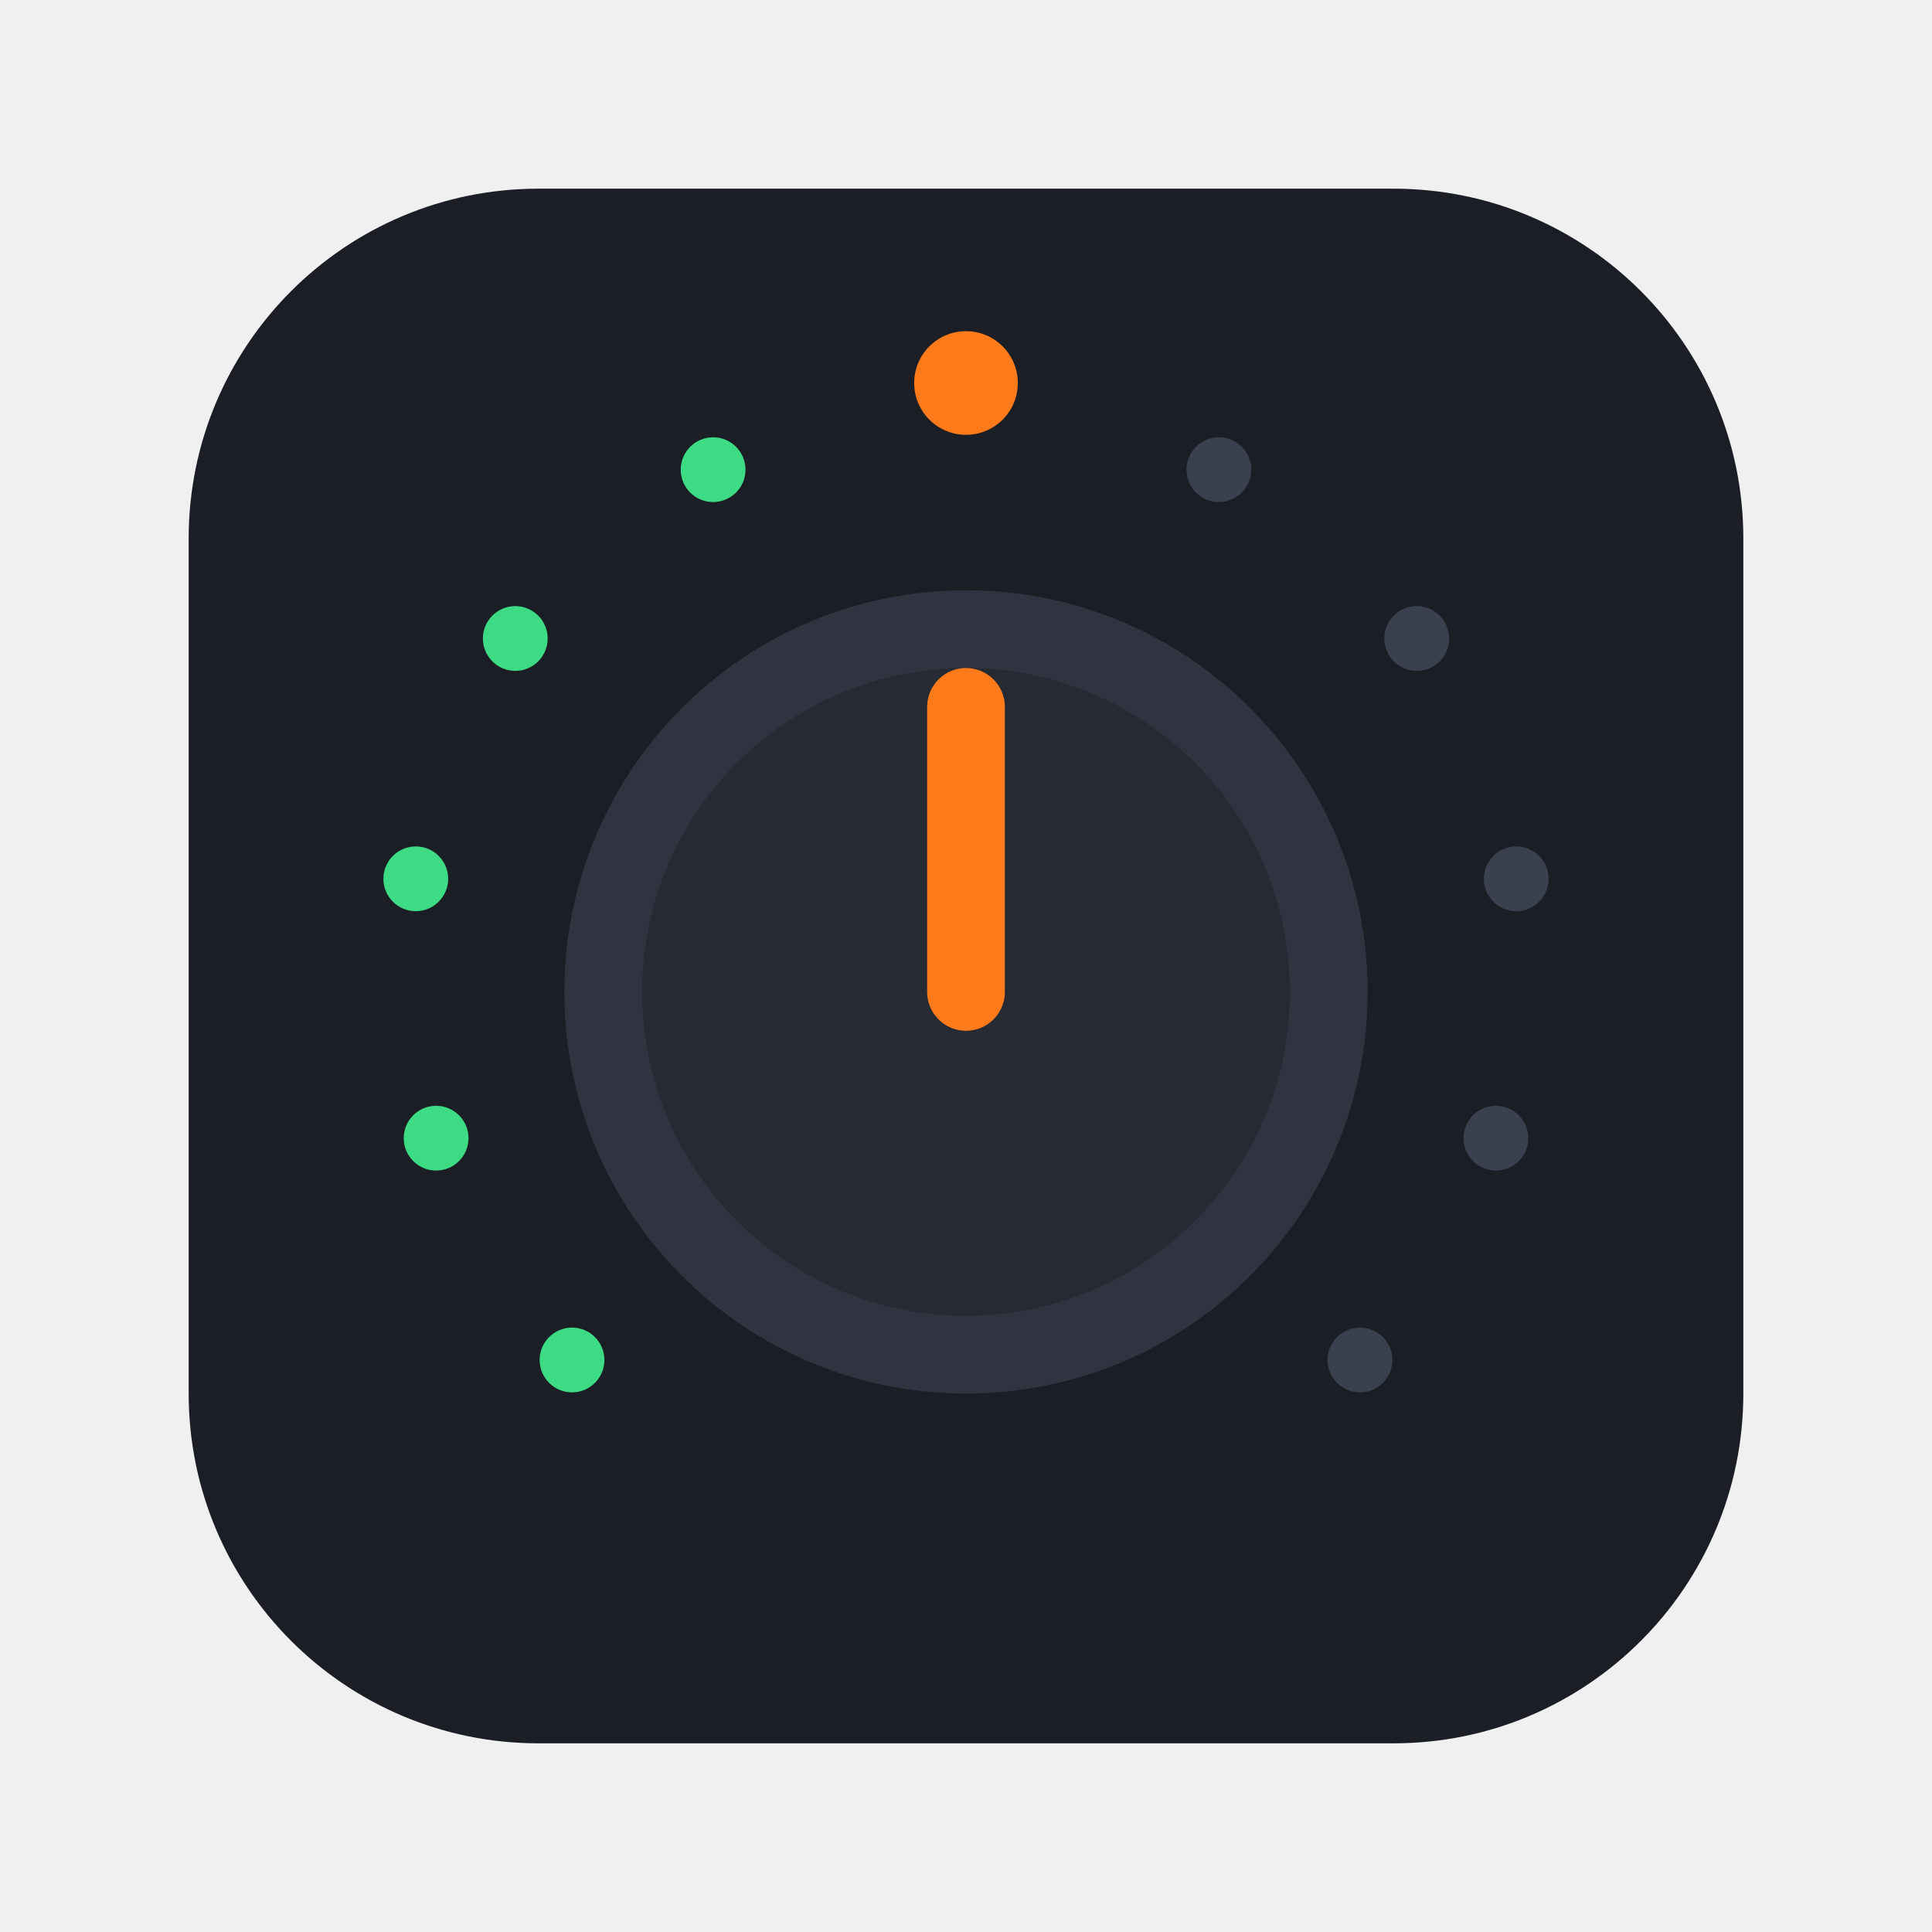
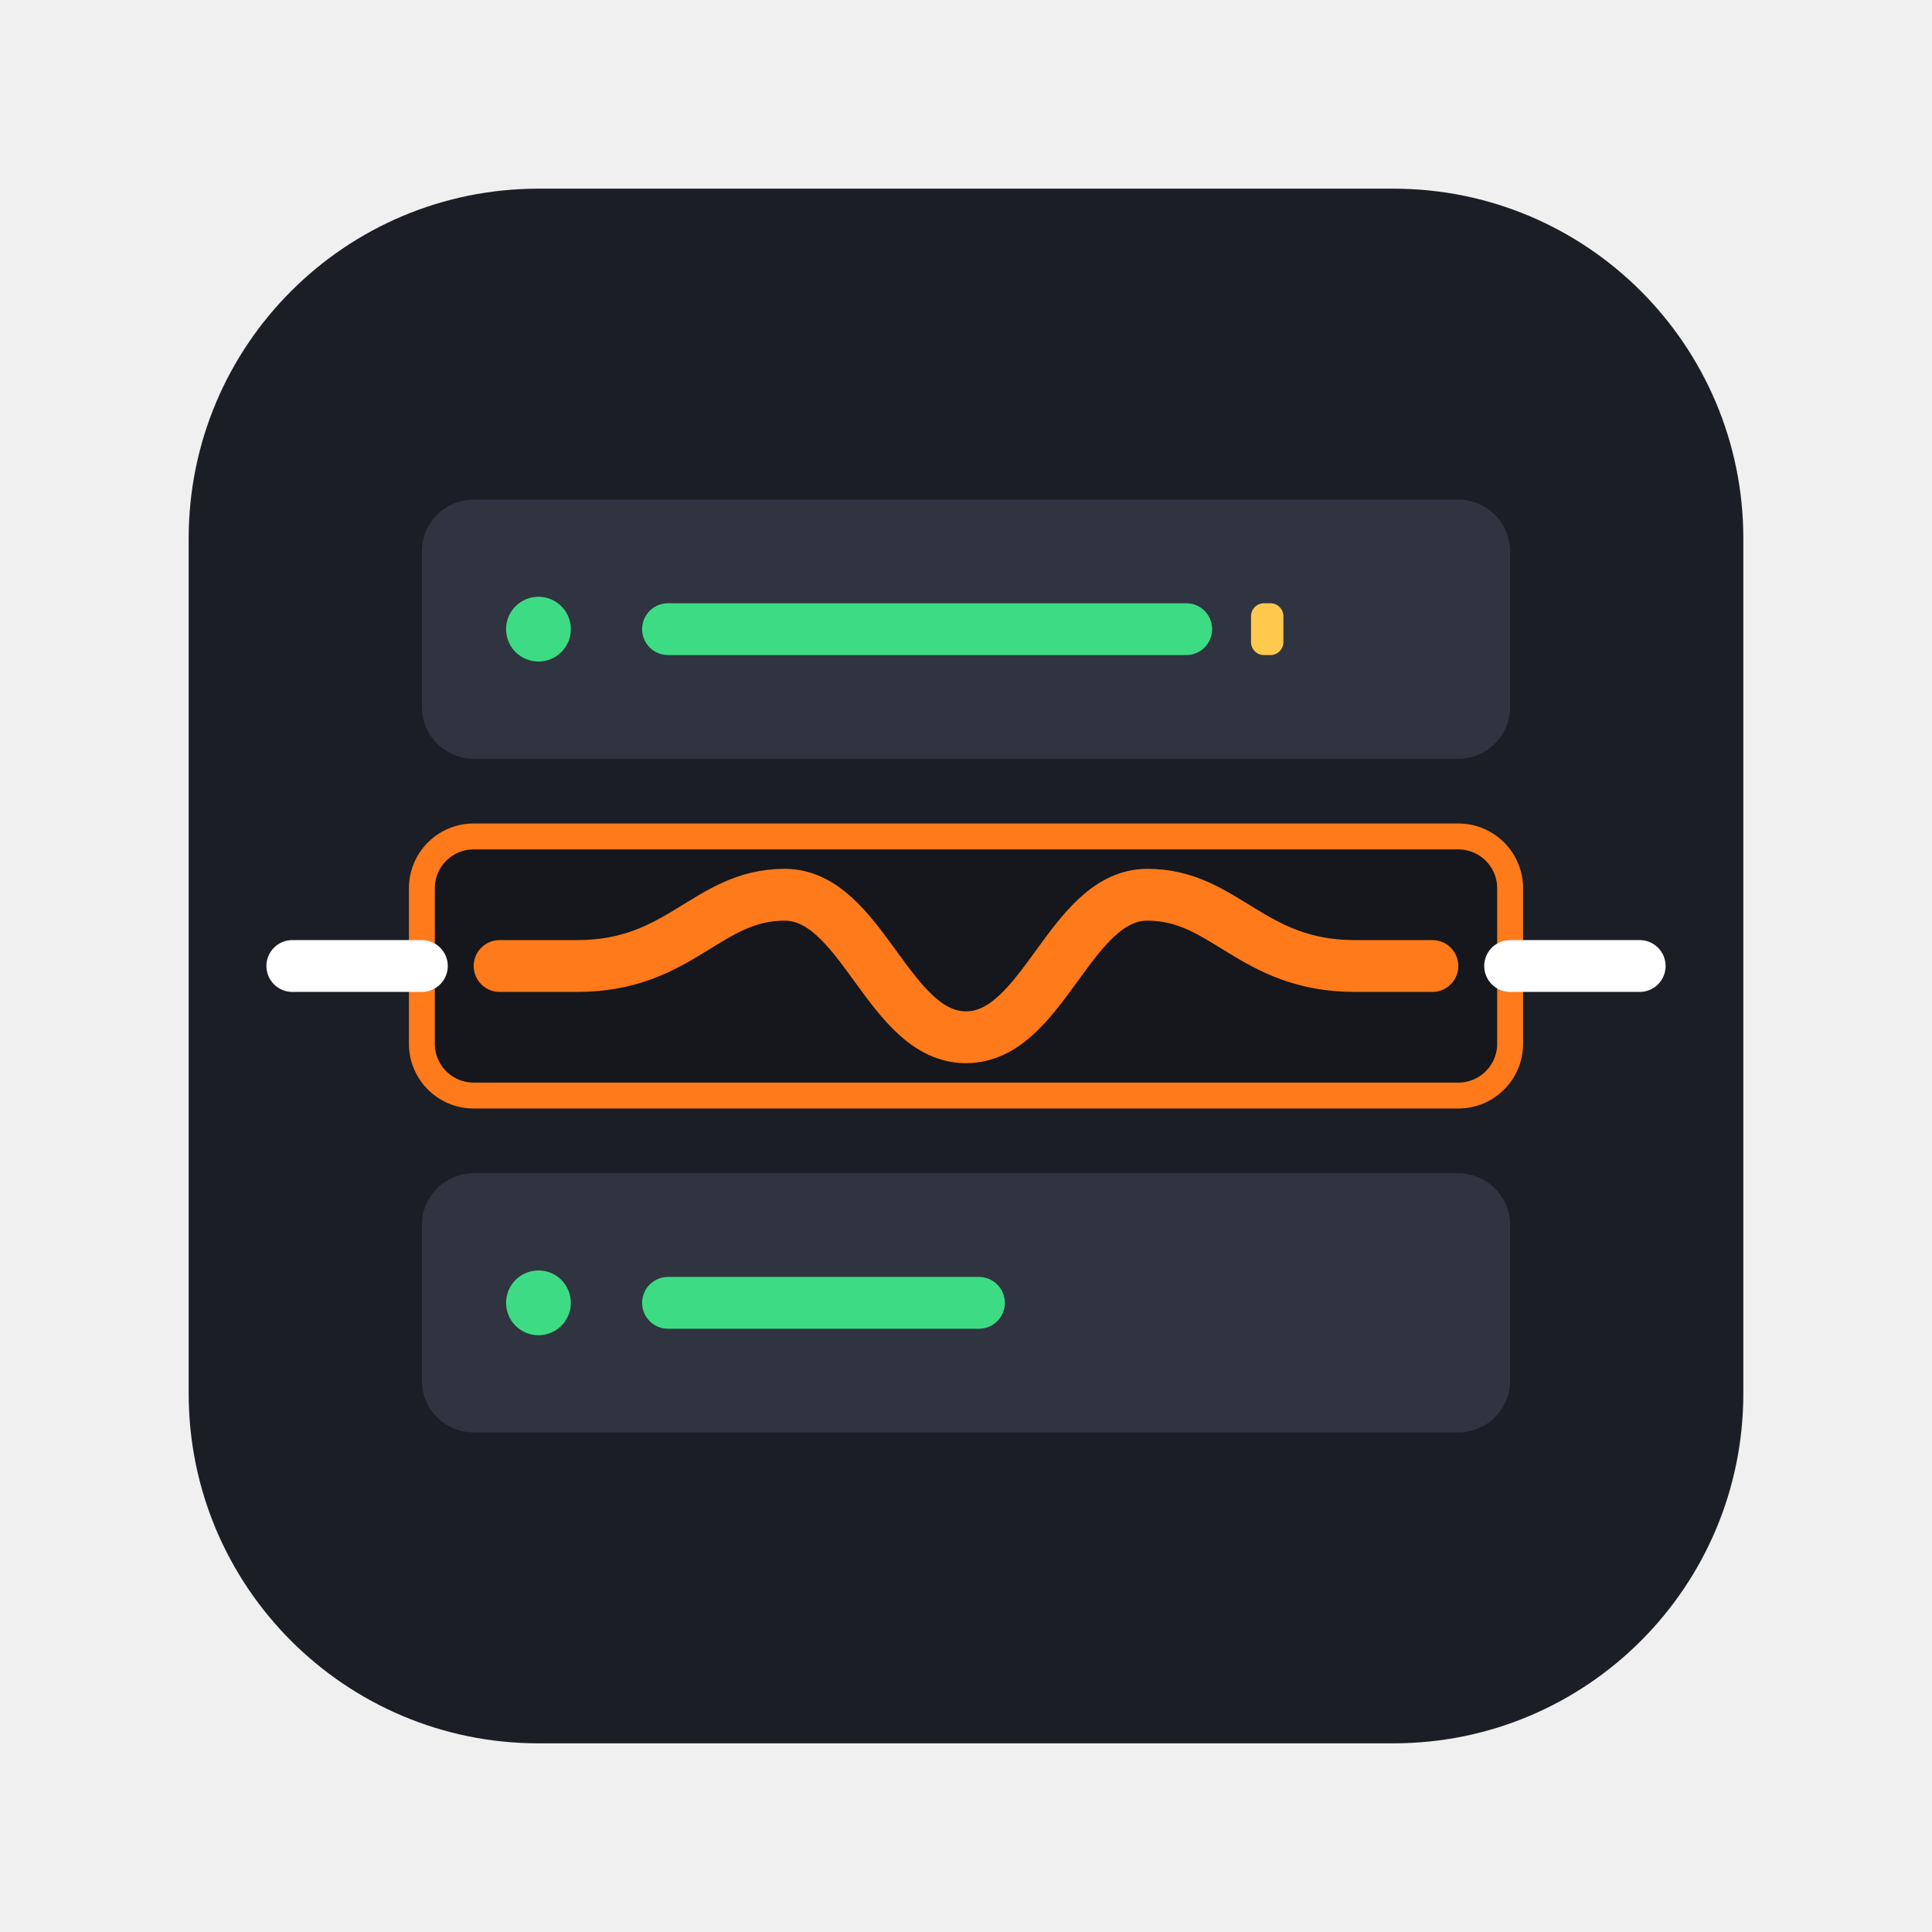
<svg xmlns="http://www.w3.org/2000/svg" width="1024" height="1024" viewBox="0 0 1024 1024">
  <g transform="translate(100,100) scale(6.866667)">
    <rect x="0" y="0" width="120" height="120" rx="27" ry="27" fill="#1b1e25" />
-     <circle cx="29.59" cy="90.41" r="2.5" fill="#3ddc84" />
-     <circle cx="19.10" cy="73.29" r="2.5" fill="#3ddc84" />
-     <circle cx="17.53" cy="53.27" r="2.5" fill="#3ddc84" />
-     <circle cx="25.21" cy="34.72" r="2.5" fill="#3ddc84" />
-     <circle cx="40.48" cy="21.69" r="2.5" fill="#3ddc84" />
-     <circle cx="79.52" cy="21.69" r="2.5" fill="#3a404d" />
-     <circle cx="94.79" cy="34.72" r="2.5" fill="#3a404d" />
-     <circle cx="102.47" cy="53.27" r="2.5" fill="#3a404d" />
-     <circle cx="100.90" cy="73.29" r="2.5" fill="#3a404d" />
-     <circle cx="90.41" cy="90.41" r="2.5" fill="#3a404d" />
-     <circle cx="60" cy="15" r="4" fill="#ff7a1a" />
-     <circle cx="60" cy="62" r="31" fill="#2f3440" />
-     <circle cx="60" cy="62" r="25" fill="#262a33" />
-     <line x1="60" y1="62" x2="60" y2="40" stroke="#ff7a1a" stroke-width="6" stroke-linecap="round" />
+     <rect x="18" y="24" width="84" height="20" rx="4" ry="4" fill="#2f3440" />
+     <rect x="18" y="50" width="84" height="20" rx="4" ry="4" fill="#15171c" stroke="#ff7a1a" stroke-width="2" />
+     <rect x="18" y="76" width="84" height="20" rx="4" ry="4" fill="#2f3440" />
+     <circle cx="27" cy="34" r="2.5" fill="#3ddc84" />
+     <circle cx="27" cy="86" r="2.5" fill="#3ddc84" />
+     <rect x="35" y="32" width="44" height="4" rx="2" ry="2" fill="#3ddc84" />
+     <rect x="82" y="32" width="2.5" height="4" rx="1" ry="1" fill="#ffc94d" />
+     <rect x="35" y="84" width="28" height="4" rx="2" ry="2" fill="#3ddc84" />
+     <path d="M8 60 H18 M102 60 H112" fill="none" stroke="#ffffff" stroke-width="4" stroke-linecap="round" />
+     <path d="M24 60 H30 C38 60 40 54.5 46 54.5 S54 65.5 60 65.5 S68 54.5 74 54.5 S82 60 90 60 H96" fill="none" stroke="#ff7a1a" stroke-width="4" stroke-linecap="round" stroke-linejoin="round" />
  </g>
</svg>
